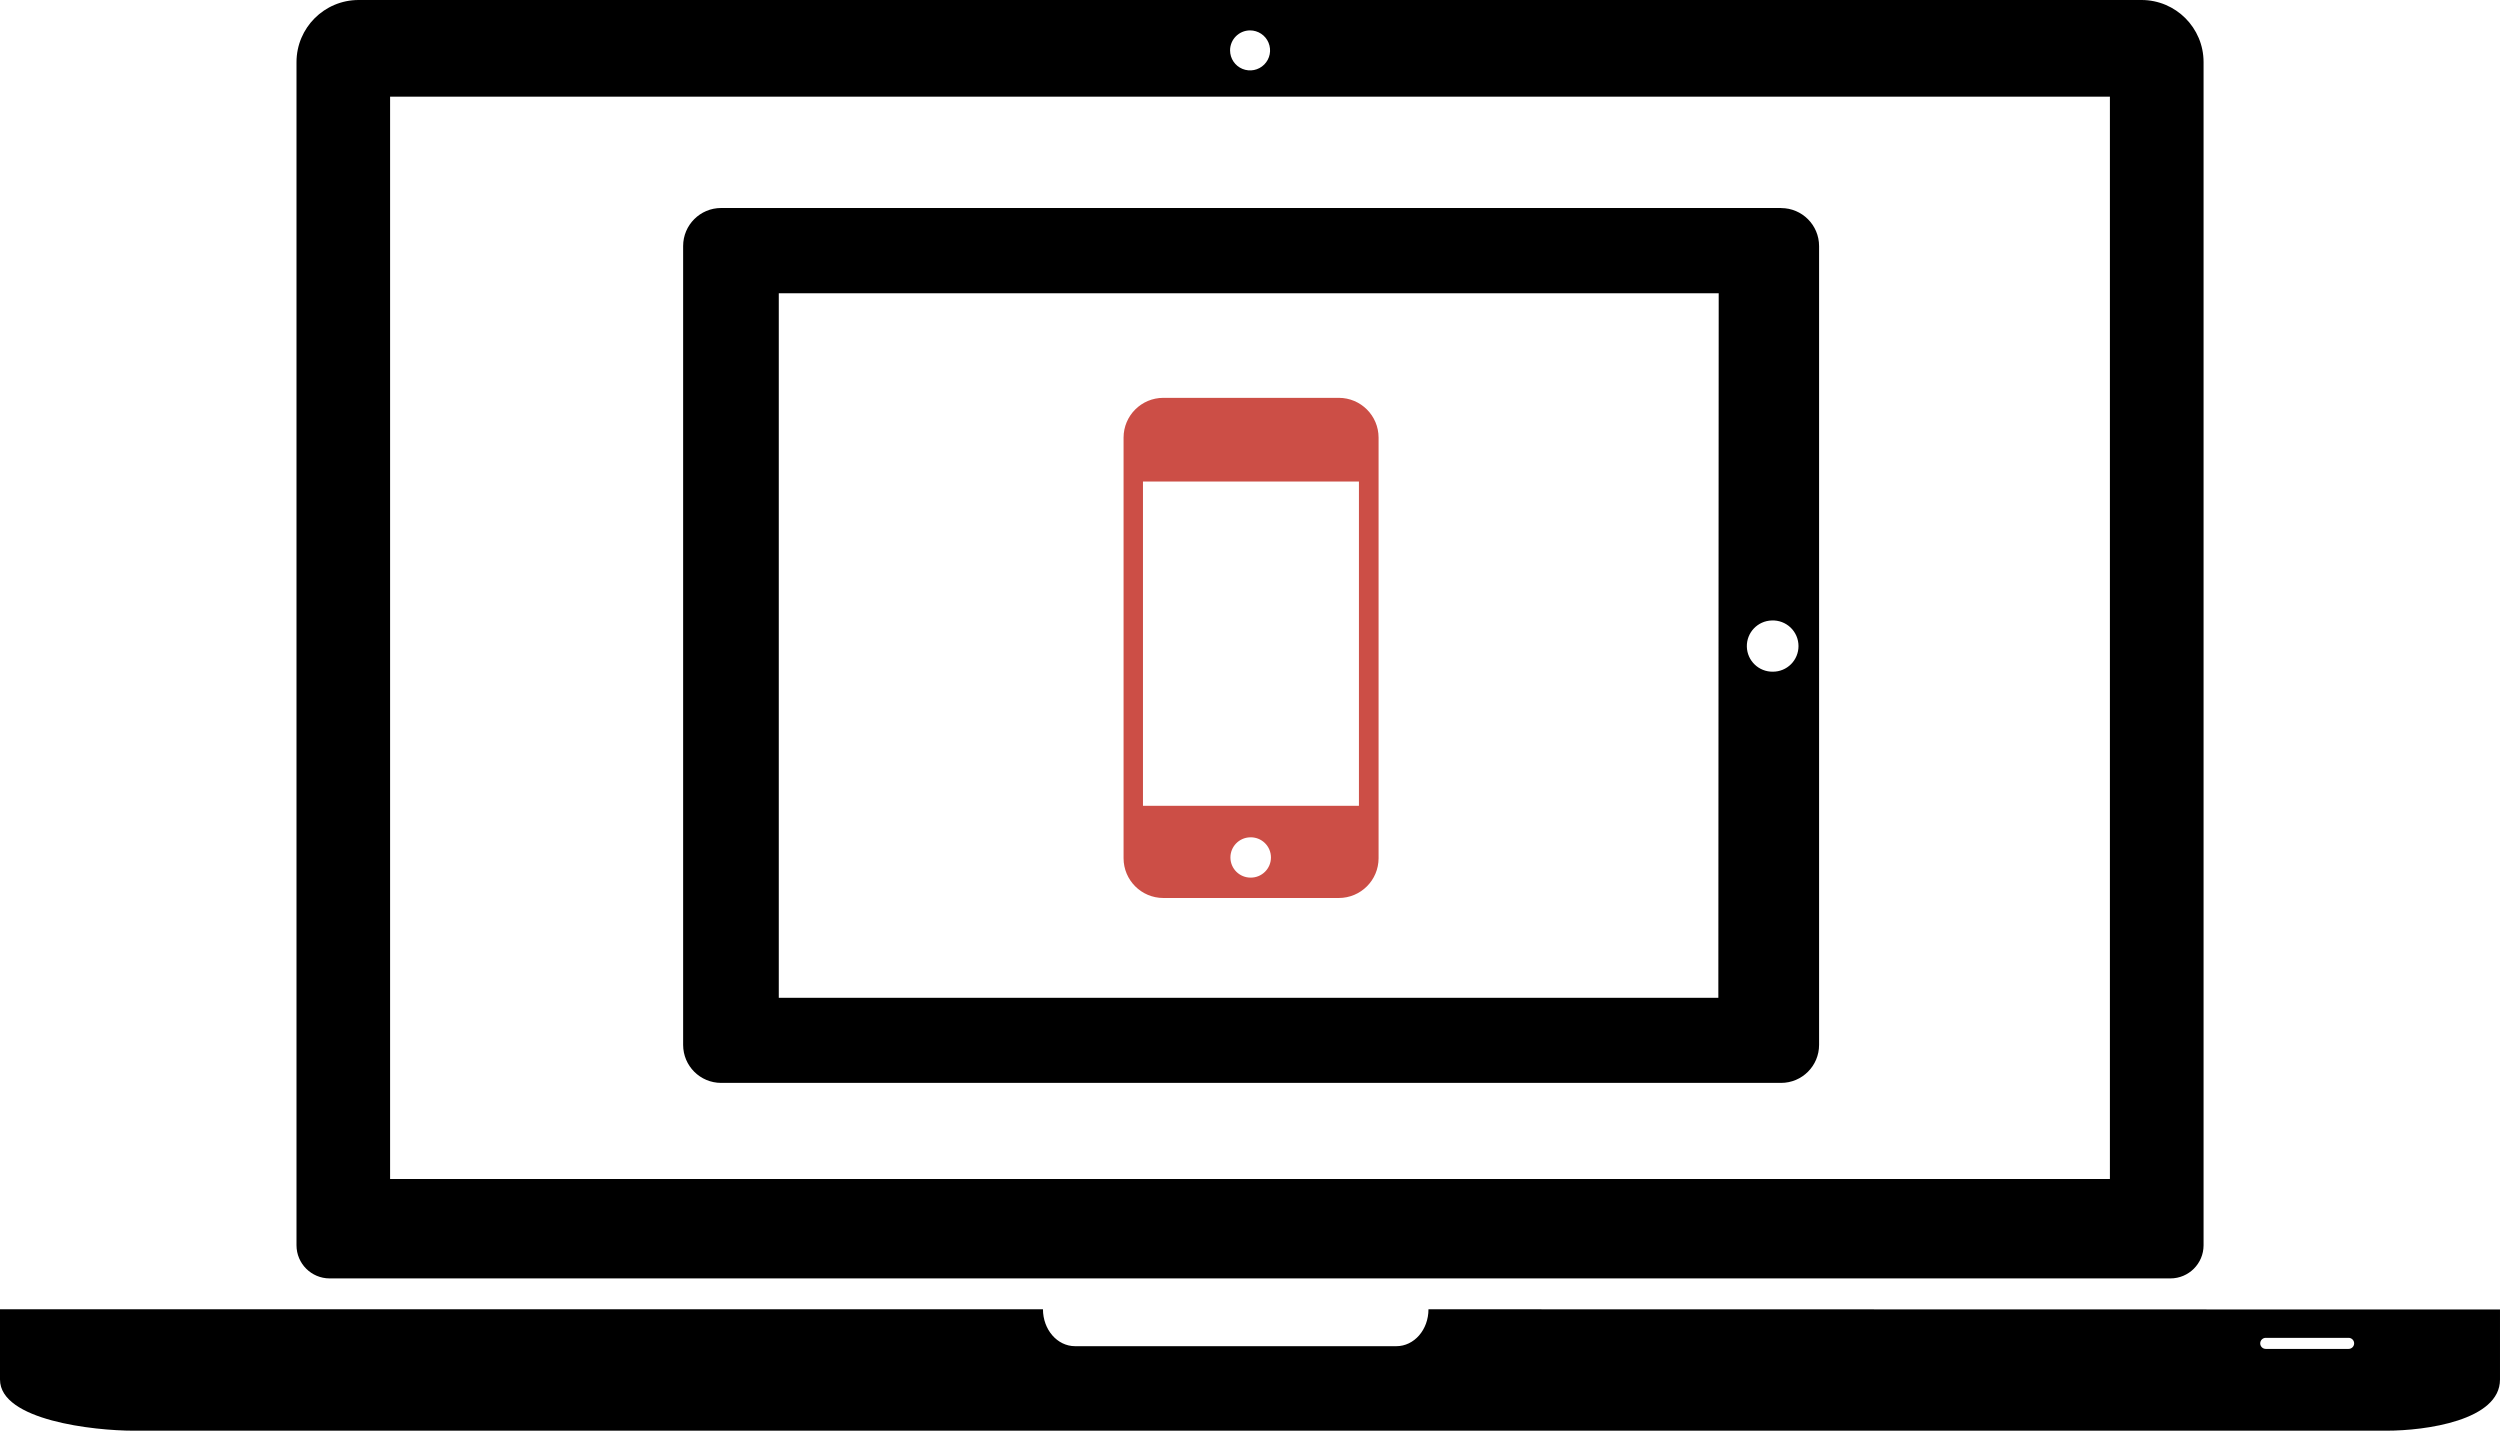
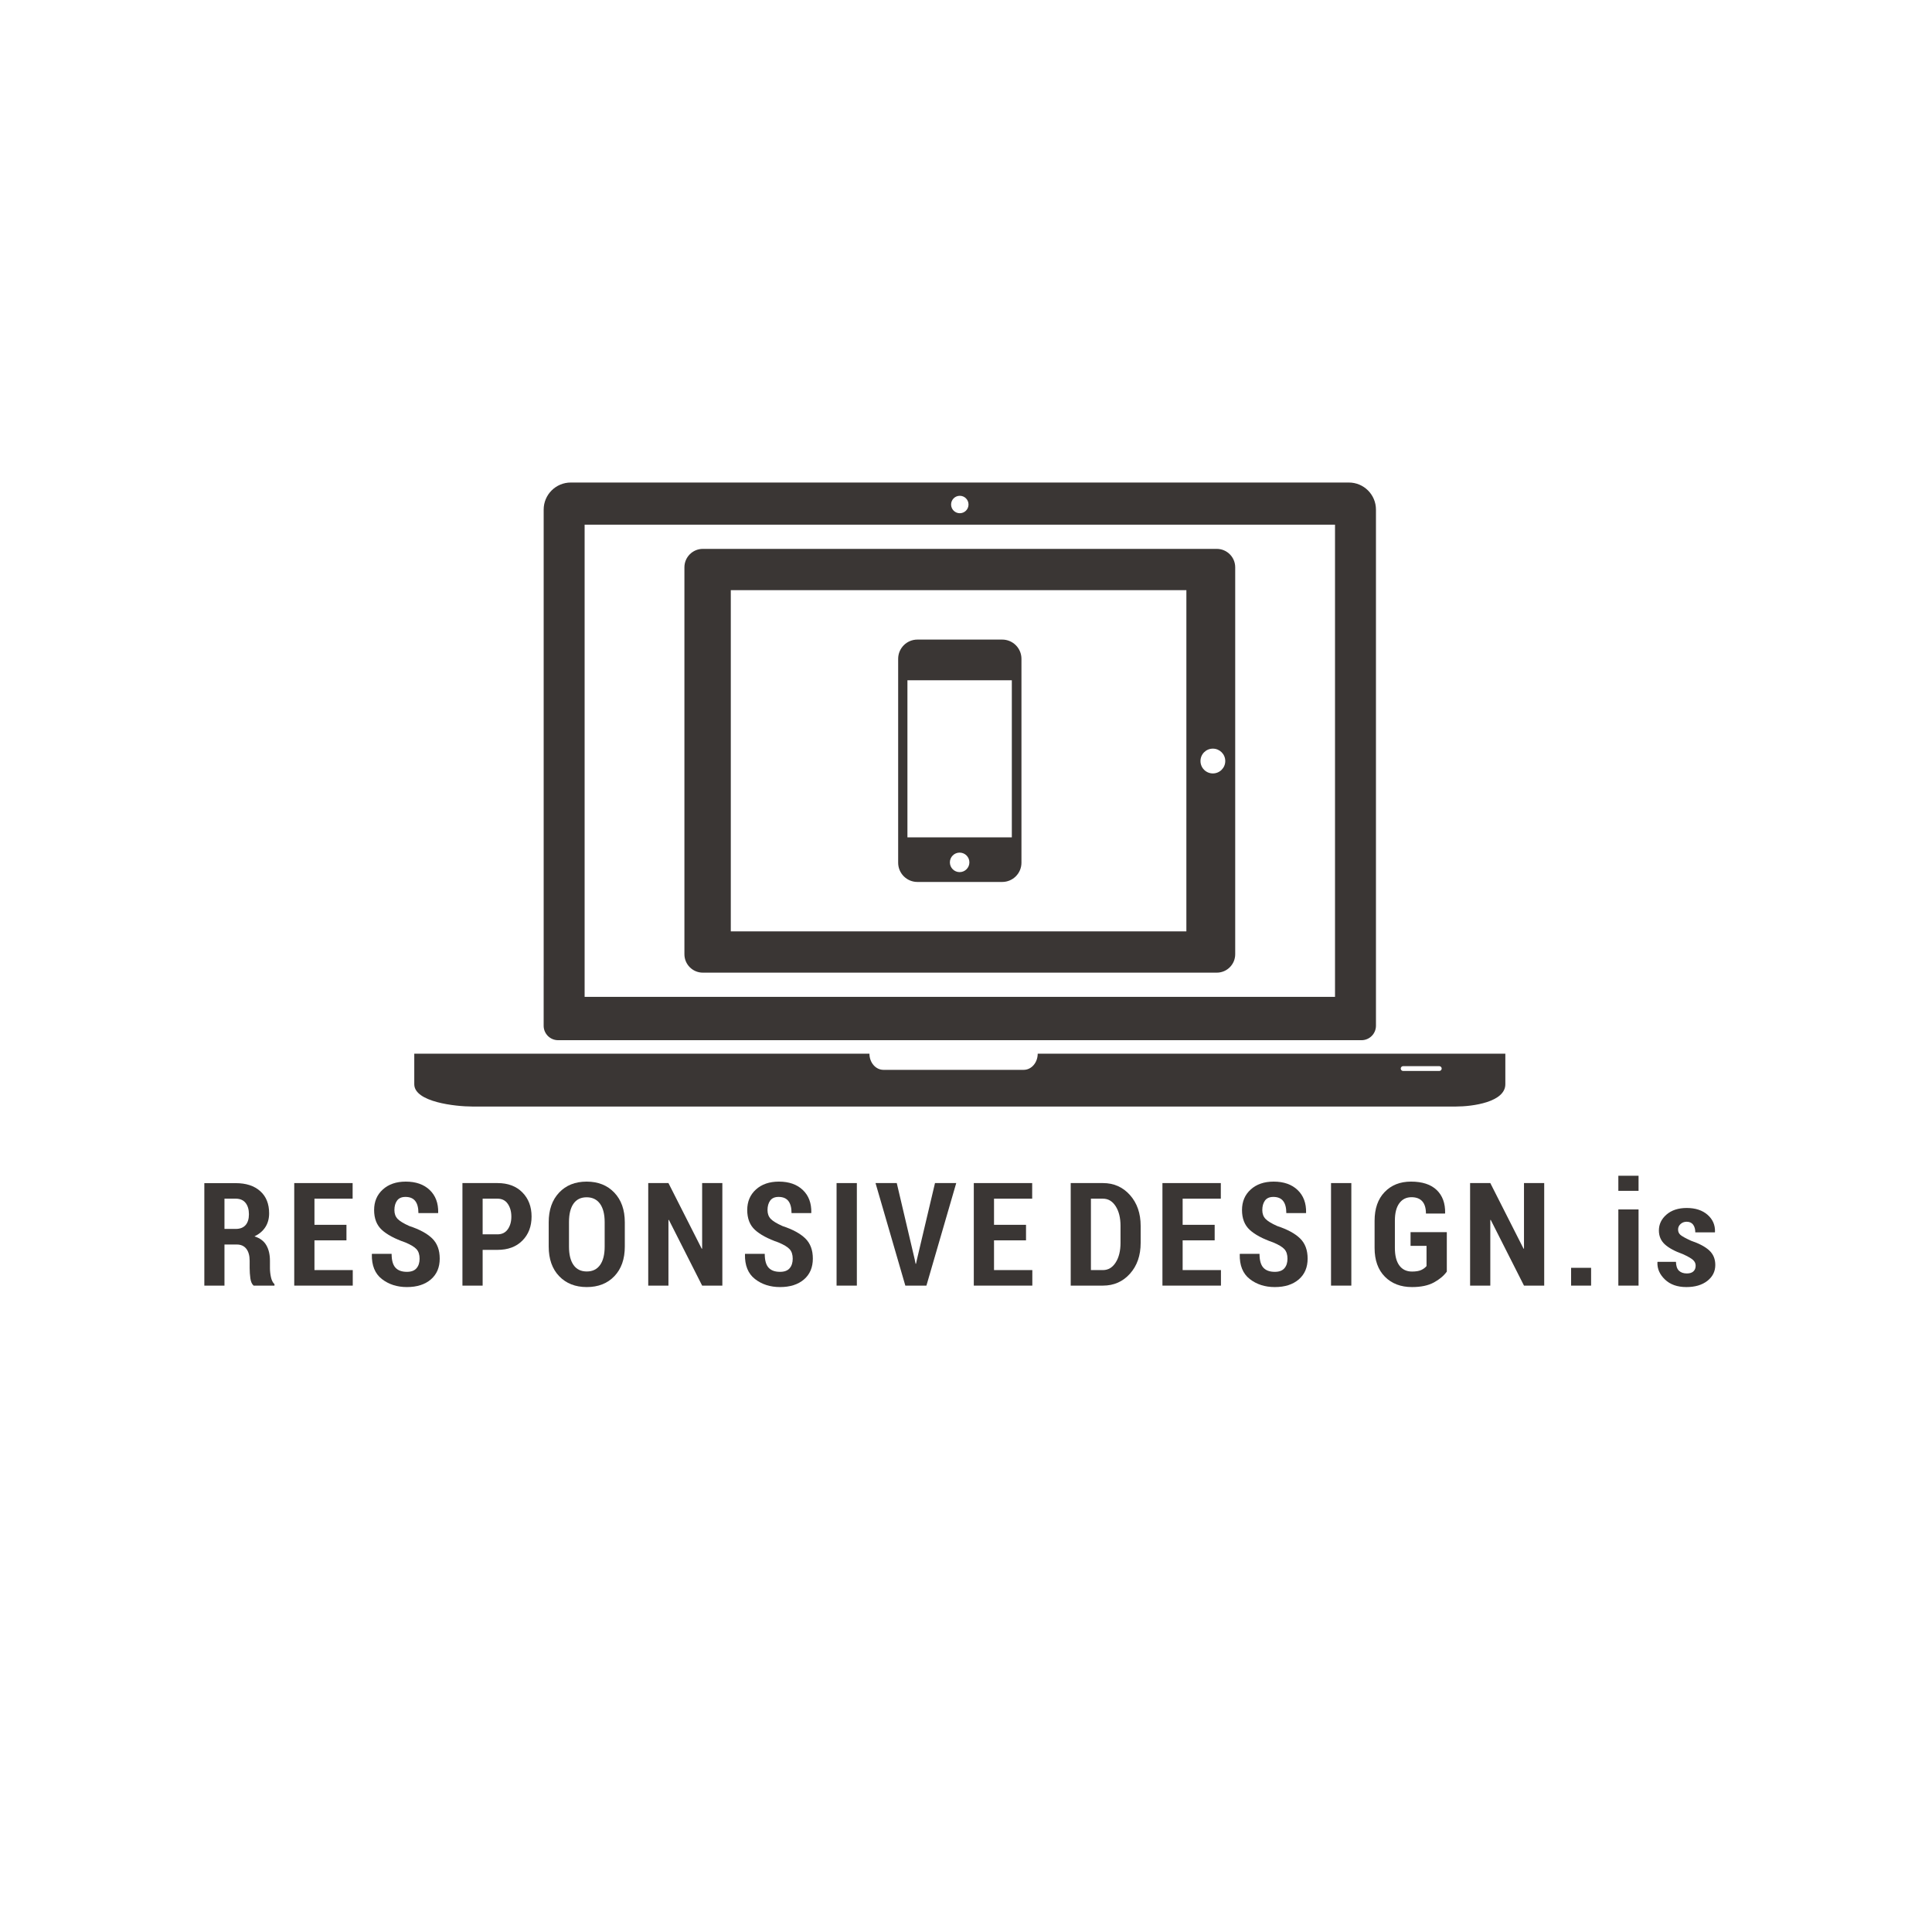
- <svg xmlns="http://www.w3.org/2000/svg" version="1.1" viewBox="0 0 338.7 193.8" data-name="Layer 1" id="Layer_1">
-   <defs id="defs944">
-     <style id="style942">.cls-1{fill:#cc4e46;}</style>
-   </defs>
-   <path style="fill:#000000" id="path1519" d="M 0 177.381 L 0 186.9 C 0 192.44 12.76 193.83 18.08 193.83 L 323.33 193.83 C 328.63 193.83 338.699 192.44 338.699 186.9 L 338.699 177.41 L 193.529 177.381 C 193.529 180.161 191.59 182.381 189.18 182.381 L 145.65 182.381 C 143.24 182.381 141.301 180.141 141.301 177.381 L 0 177.381 z M 306.949 181.25 A 0.75 0.75 0 0 1 306.98 181.25 L 318.189 181.25 A 0.75 0.75 0 0 1 318.189 182.75 L 306.98 182.75 A 0.75 0.75 0 0 1 306.949 181.25 z " />
-   <path style="fill:#000000" id="path1515" d="M 48.58 0 A 8.42 8.42 0 0 0 40.17 8.42 L 40.17 153.289 L 40.17 153.4 L 40.17 168.711 A 4.49 4.49 0 0 0 44.65 173.199 L 294.051 173.199 A 4.49 4.49 0 0 0 298.539 168.711 L 298.539 8.42 A 8.41 8.41 0 0 0 290.131 0 L 290.119 0 L 48.58 0 z M 169.35 4.119 A 2.71 2.71 0 1 1 166.65 6.83 A 2.71 2.71 0 0 1 169.35 4.119 z M 52.85 13.1 L 285.85 13.1 L 285.85 159.73 L 52.85 159.73 L 52.85 13.1 z " />
-   <path style="fill:#000000" id="path1509" d="M 97.699 28.18 A 5.15 5.15 0 0 0 92.551 33.33 L 92.551 141.561 A 5.15 5.15 0 0 0 97.699 146.711 L 241.301 146.711 A 5.15 5.15 0 0 0 246.449 141.561 L 246.449 33.34 A 5.15 5.15 0 0 0 241.301 28.189 L 241.301 28.18 L 97.699 28.18 z M 105.51 39.73 L 232.85 39.73 L 232.801 135.18 L 105.51 135.18 L 105.51 39.73 z M 240.035 84.062 A 3.47 3.47 0 0 1 243.66 87.529 A 3.46 3.46 0 0 1 240.199 91 A 3.47 3.47 0 0 1 240.035 84.062 z " />
-   <path style="fill:#cc4e46;fill-opacity:1" id="path1503" d="M 157.609 53.9 A 5.39 5.39 0 0 0 152.221 59.279 L 152.221 116.279 A 5.39 5.39 0 0 0 157.609 121.66 L 181.381 121.66 A 5.39 5.39 0 0 0 186.77 116.279 L 186.77 59.279 A 5.39 5.39 0 0 0 181.381 53.9 L 157.609 53.9 z M 154.85 65.24 L 184.109 65.24 L 184.109 109.16 L 184.08 109.17 L 154.85 109.17 L 154.85 65.24 z M 169.357 113.441 A 2.73 2.73 0 0 1 172.189 116.18 A 2.73 2.73 0 0 1 169.449 118.9 A 2.73 2.73 0 0 1 169.357 113.441 z " />
+ <svg xmlns="http://www.w3.org/2000/svg" xml:space="preserve" enable-background="new 0 0 2000 2000" viewBox="0 0 2000 2000" height="2000px" width="2000px" y="0px" x="0px" id="Layer_1" version="1.1">
+   <defs id="defs65" />
+   <g id="g7">
+     <g id="g9">
+       <g id="g11">
+         <g id="g13">
+           <path d="m 1074.231,1090.759 c 0,9.26 -6.481,16.74 -14.512,16.74 l -145.161,0 c -8.023,0 -14.518,-7.48 -14.518,-16.74 l -471.189,0 0,31.616 c 0,18.459 42.551,23.107 60.277,23.107 l 1017.95,0 c 17.688,0 51.245,-4.648 51.245,-23.107 l 0,-31.616 -484.092,0 z m 415.698,17.901 -37.4,0 c -1.376,0 -2.492,-1.117 -2.492,-2.496 0,-1.377 1.116,-2.492 2.492,-2.492 l 37.4,0 c 1.383,0 2.505,1.115 2.505,2.492 0,1.379 -1.122,2.496 -2.505,2.496 z" id="path15" style="fill:#3a3634" />
+           <path d="m 1396.336,499.51 -805.474,0 c -15.492,0 -28.055,12.561 -28.055,28.055 l 0,482.896 c 0,0.121 -0.019,0.237 -0.019,0.358 l 0,51.03 c 0,8.261 6.698,14.961 14.967,14.961 l 13.107,0 11.207,0 783.035,0 11.232,0 13.084,0 c 8.264,0 14.968,-6.7 14.968,-14.961 l 0,-12.912 c 0,-0.062 0,-0.118 0,-0.185 l 0,-521.187 c 0,-15.494 -12.552,-28.055 -28.052,-28.055 z m -402.747,13.735 c 4.985,0 9.025,4.041 9.025,9.022 0,4.985 -4.04,9.021 -9.025,9.021 -4.985,0 -9.019,-4.037 -9.019,-9.021 10e-4,-4.982 4.034,-9.022 9.019,-9.022 z m 388.413,518.687 -776.804,0 0,-488.771 776.804,0 0,488.771 z" id="path17" style="fill:#3a3634" />
+         </g>
+       </g>
+       <path d="m 1259.609,568.204 -532.037,0 c -10.528,0 -19.068,8.546 -19.068,19.081 l 0,400.533 c 0,10.525 8.54,19.067 19.068,19.067 l 532.037,0 c 10.534,0 19.071,-8.542 19.071,-19.067 l 0,-400.534 c 10e-4,-10.534 -8.536,-19.08 -19.071,-19.08 z m -31.477,395.967 -471.617,0 0,-353.249 471.625,0 -0.01,353.249 z m 27.424,-163.517 c -7.09,0 -12.817,-5.749 -12.817,-12.836 0,-7.084 5.728,-12.831 12.817,-12.831 7.092,0 12.831,5.746 12.831,12.831 0,7.087 -5.74,12.836 -12.831,12.836 z" id="path19" style="fill:#3a3634" />
+       <path d="m 1037.484,662.091 -87.79,0 c -11.003,0 -19.921,8.92 -19.921,19.921 l 0,211.067 c 0,11.004 8.917,19.921 19.921,19.921 l 87.79,0 c 11.004,0 19.921,-8.917 19.921,-19.921 l 0,-211.067 c 0,-11 -8.917,-19.921 -19.921,-19.921 z m -44.079,240.721 c -5.581,0 -10.09,-4.515 -10.09,-10.094 0,-5.584 4.509,-10.094 10.09,-10.094 5.575,0 10.103,4.509 10.103,10.094 0,5.579 -4.529,10.094 -10.103,10.094 z m 54.036,-36.012 -108.072,0 0,-162.593 108.072,0 0,162.593 z" id="path21" style="fill:#3a3634" />
+     </g>
+   </g>
+   <g id="g23">
+     <path d="m 232.369,1288.316 0,42.545 -20.847,0 0,-106.074 32.516,0 c 10.719,0 19.16,2.752 25.328,8.273 6.162,5.498 9.234,13.157 9.234,22.965 0,5.464 -1.284,10.201 -3.859,14.22 -2.568,4.015 -6.335,7.233 -11.295,9.662 5.664,1.77 9.743,4.816 12.241,9.14 2.512,4.312 3.761,9.658 3.761,16.033 l 0,7.728 c 0,2.99 0.351,6.107 1.059,9.372 0.704,3.256 1.925,5.646 3.634,7.161 l 0,1.521 -21.602,0 c -1.77,-1.521 -2.892,-4.047 -3.371,-7.586 -0.479,-3.532 -0.726,-7.084 -0.726,-10.617 l 0,-7.433 c 0,-5.353 -1.155,-9.507 -3.444,-12.469 -2.302,-2.955 -5.597,-4.44 -9.894,-4.44 l -12.735,0 z m 0,-16.136 11.593,0 c 4.502,0 7.915,-1.322 10.236,-3.941 2.315,-2.63 3.488,-6.381 3.488,-11.224 0,-4.956 -1.173,-8.886 -3.488,-11.8 -2.321,-2.898 -5.721,-4.354 -10.161,-4.354 l -11.669,0 0,31.319 z" id="path25" style="fill:#3a3634" />
+     <path d="m 358.649,1284.005 -33.125,0 0,30.781 39.648,0 0,16.075 -60.578,0 0,-106.147 60.442,0 0,16.147 -39.512,0 0,27.065 33.125,0 0,16.079 z" id="path27" style="fill:#3a3634" />
+     <path d="m 434.363,1303.031 c 0,-4.199 -1.044,-7.469 -3.152,-9.818 -2.093,-2.355 -6.003,-4.711 -11.702,-7.083 -10.826,-3.75 -18.896,-8.064 -24.23,-12.968 -5.332,-4.905 -7.998,-11.756 -7.998,-20.553 0,-8.727 2.997,-15.829 9.021,-21.266 6.013,-5.429 13.928,-8.143 23.73,-8.143 10.468,0 18.726,2.892 24.795,8.676 6.056,5.788 8.999,13.607 8.793,23.464 l -0.149,0.46 -20.321,0 c 0,-5.56 -1.104,-9.742 -3.307,-12.546 -2.185,-2.812 -5.566,-4.211 -10.113,-4.211 -3.938,0 -6.836,1.259 -8.676,3.793 -1.852,2.524 -2.771,5.81 -2.771,9.856 0,3.741 1.104,6.767 3.33,9.101 2.233,2.318 6.294,4.791 12.212,7.424 10.461,3.437 18.311,7.692 23.546,12.767 5.226,5.089 7.833,12.05 7.833,20.895 0,9.146 -3.064,16.356 -9.209,21.611 -6.139,5.261 -14.381,7.877 -24.748,7.877 -10.214,0 -18.875,-2.797 -26.01,-8.371 -7.132,-5.586 -10.56,-14.116 -10.296,-25.589 l 0.148,-0.46 20.309,0 c 0,6.622 1.315,11.397 3.951,14.302 2.619,2.902 6.589,4.354 11.898,4.354 4.503,0 7.804,-1.243 9.919,-3.713 2.134,-2.474 3.197,-5.768 3.197,-9.859 z" id="path29" style="fill:#3a3634" />
+     <path d="m 499.631,1293.857 0,37.004 -20.92,0 0,-106.147 36.313,0 c 10.813,0 19.397,3.23 25.736,9.659 6.345,6.45 9.522,14.777 9.522,24.988 0,10.215 -3.177,18.52 -9.522,24.906 -6.339,6.398 -14.923,9.59 -25.736,9.59 l -15.393,0 z m 0,-16.075 15.393,0 c 4.642,0 8.207,-1.757 10.651,-5.267 2.458,-3.517 3.675,-7.846 3.675,-12.999 0,-5.26 -1.218,-9.678 -3.675,-13.276 -2.445,-3.584 -6.01,-5.379 -10.651,-5.379 l -15.393,0 0,36.921 z" id="path31" style="fill:#3a3634" />
+     <path d="m 646.797,1290.447 c 0,12.889 -3.59,23.099 -10.776,30.633 -7.16,7.522 -16.687,11.287 -28.572,11.287 -11.882,0 -21.415,-3.765 -28.62,-11.287 -7.214,-7.534 -10.807,-17.744 -10.807,-30.633 l 0,-25.169 c 0,-12.84 3.574,-23.061 10.734,-30.667 7.142,-7.604 16.655,-11.41 28.541,-11.41 11.882,0 21.42,3.806 28.654,11.41 7.228,7.606 10.846,17.827 10.846,30.667 l 0,25.169 z M 625.95,1265.13 c 0,-8.242 -1.633,-14.587 -4.845,-19.033 -3.241,-4.446 -7.859,-6.675 -13.807,-6.675 -6.019,0 -10.56,2.229 -13.642,6.675 -3.089,4.446 -4.637,10.791 -4.637,19.026 l 0,25.324 c 0,8.293 1.573,14.654 4.712,19.107 3.114,4.445 7.7,6.672 13.718,6.672 5.968,0 10.529,-2.227 13.722,-6.672 3.187,-4.453 4.779,-10.814 4.779,-19.107 l 0,-25.317 z" id="path33" style="fill:#3a3634" />
+     <path d="m 747.775,1330.861 -20.923,0 -34.422,-68.009 -0.457,0.069 0,67.939 -20.923,0 0,-106.147 20.923,0 34.433,67.935 0.447,-0.072 0,-67.862 20.923,0 0,106.147 z" id="path35" style="fill:#3a3634" />
+     <path d="m 820.616,1303.031 c 0,-4.199 -1.04,-7.469 -3.152,-9.818 -2.1,-2.355 -6.006,-4.711 -11.714,-7.083 -10.814,-3.75 -18.881,-8.064 -24.215,-12.968 -5.339,-4.905 -8.003,-11.759 -8.003,-20.553 0,-8.727 3.006,-15.829 9.025,-21.259 6.012,-5.436 13.928,-8.149 23.739,-8.149 10.446,0 18.716,2.892 24.779,8.676 6.076,5.788 8.994,13.607 8.791,23.464 l -0.133,0.46 -20.333,0 c 0,-5.56 -1.104,-9.742 -3.292,-12.546 -2.201,-2.812 -5.582,-4.211 -10.122,-4.211 -3.958,0 -6.836,1.259 -8.689,3.793 -1.839,2.524 -2.771,5.81 -2.771,9.856 0,3.741 1.123,6.767 3.343,9.101 2.219,2.318 6.303,4.791 12.215,7.424 10.452,3.437 18.304,7.692 23.536,12.767 5.232,5.089 7.833,12.05 7.833,20.895 0,9.146 -3.063,16.356 -9.203,21.611 -6.133,5.261 -14.391,7.877 -24.748,7.877 -10.224,0 -18.874,-2.797 -26.009,-8.371 -7.123,-5.586 -10.56,-14.116 -10.306,-25.589 l 0.139,-0.453 20.327,0 c 0,6.615 1.313,11.391 3.945,14.295 2.632,2.905 6.596,4.354 11.904,4.354 4.49,0 7.813,-1.239 9.932,-3.713 2.117,-2.475 3.182,-5.769 3.182,-9.86 z" id="path37" style="fill:#3a3634" />
+     <path d="m 887.014,1330.861 -20.999,0 0,-106.147 20.999,0 0,106.147 z" id="path39" style="fill:#3a3634" />
+     <path d="m 946.904,1303.719 0.9,4.469 0.463,0.076 0.914,-4.323 18.723,-79.227 21.988,0 -30.861,106.147 -21.836,0 -30.855,-106.147 21.989,0 18.575,79.005 z" id="path41" style="fill:#3a3634" />
+     <path d="m 1062.13,1284.005 -33.125,0 0,30.781 39.651,0 0,16.075 -60.581,0 0,-106.147 60.43,0 0,16.147 -39.5,0 0,27.065 33.125,0 0,16.079 z" id="path43" style="fill:#3a3634" />
+     <path d="m 1108.403,1330.861 0,-106.147 33.354,0 c 11.321,0 20.65,4.145 28.015,12.435 7.357,8.286 11.035,18.928 11.035,31.92 l 0,17.584 c 0,12.999 -3.678,23.606 -11.035,31.848 -7.364,8.238 -16.693,12.361 -28.015,12.361 l -33.354,0 z m 20.917,-90 0,73.925 12.437,0 c 5.461,0 9.843,-2.622 13.191,-7.845 3.337,-5.241 5.005,-11.99 5.005,-20.289 l 0,-17.733 c 0,-8.238 -1.668,-14.977 -5.005,-20.216 -3.349,-5.226 -7.73,-7.842 -13.191,-7.842 l -12.437,0 z" id="path45" style="fill:#3a3634" />
+     <path d="m 1257.422,1284.005 -33.152,0 0,30.781 39.652,0 0,16.075 -60.568,0 0,-106.147 60.435,0 0,16.147 -39.519,0 0,27.065 33.152,0 0,16.079 z" id="path47" style="fill:#3a3634" />
+     <path d="m 1332.799,1303.031 c 0,-4.199 -1.034,-7.465 -3.134,-9.818 -2.099,-2.355 -6.013,-4.711 -11.726,-7.083 -10.814,-3.75 -18.888,-8.064 -24.209,-12.968 -5.347,-4.905 -8.01,-11.759 -8.01,-20.549 0,-8.733 3.006,-15.837 9.031,-21.263 6.006,-5.433 13.914,-8.149 23.719,-8.149 10.466,0 18.729,2.892 24.793,8.676 6.075,5.788 9.006,13.607 8.804,23.464 l -0.159,0.463 -20.314,0 c 0,-5.562 -1.098,-9.745 -3.298,-12.549 -2.201,-2.809 -5.568,-4.211 -10.128,-4.211 -3.938,0 -6.831,1.259 -8.689,3.793 -1.833,2.527 -2.752,5.81 -2.752,9.853 0,3.745 1.109,6.771 3.342,9.102 2.213,2.321 6.285,4.794 12.203,7.427 10.464,3.44 18.303,7.692 23.536,12.767 5.238,5.089 7.845,12.05 7.845,20.895 0,9.148 -3.07,16.356 -9.216,21.608 -6.139,5.264 -14.39,7.883 -24.747,7.883 -10.218,0 -18.881,-2.8 -26.01,-8.374 -7.129,-5.586 -10.554,-14.116 -10.299,-25.586 l 0.145,-0.456 20.321,0 c 0,6.615 1.313,11.391 3.938,14.295 2.625,2.905 6.602,4.354 11.904,4.354 4.49,0 7.814,-1.239 9.932,-3.713 2.125,-2.476 3.178,-5.77 3.178,-9.861 z" id="path49" style="fill:#3a3634" />
+     <path d="m 1398.898,1330.861 -21.019,0 0,-106.147 21.019,0 0,106.147 z" id="path51" style="fill:#3a3634" />
+     <path d="m 1497.735,1316.375 c -3.145,4.348 -7.63,8.101 -13.451,11.258 -5.842,3.162 -13.364,4.737 -22.554,4.737 -11.638,0 -20.999,-3.574 -28.09,-10.724 -7.109,-7.152 -10.667,-17.1 -10.667,-29.838 l 0,-28.042 c 0,-12.647 3.462,-22.569 10.395,-29.762 6.919,-7.204 16.001,-10.804 27.221,-10.804 11.715,0 20.606,2.892 26.656,8.676 6.026,5.788 8.956,13.763 8.747,23.93 l -0.146,0.443 -19.712,0 c 0,-5.608 -1.268,-9.824 -3.792,-12.655 -2.531,-2.828 -6.247,-4.253 -11.15,-4.253 -5.359,0 -9.563,2.084 -12.615,6.253 -3.076,4.174 -4.598,10.181 -4.598,18.01 l 0,28.204 c 0,7.988 1.535,14.067 4.623,18.237 3.083,4.173 7.459,6.257 13.129,6.257 4.04,0 7.211,-0.53 9.514,-1.596 2.296,-1.056 4.122,-2.419 5.492,-4.094 l 0,-20.927 -16.533,0 0,-14.178 37.532,0 0,40.868 z" id="path53" style="fill:#3a3634" />
+     <path d="m 1598.559,1330.861 -20.93,0 -34.413,-68.009 -0.457,0.069 0,67.939 -20.923,0 0,-106.147 20.923,0 34.427,67.935 0.443,-0.072 0,-67.862 20.93,0 0,106.147 z" id="path55" style="fill:#3a3634" />
+     <path d="m 1647.096,1330.861 -20.701,0 0,-18.425 20.701,0 0,18.425 z" id="path57" style="fill:#3a3634" />
+     <path d="m 1696.224,1232.75 -20.917,0 0,-15.615 20.917,0 0,15.615 z m 0,98.111 -20.917,0 0,-78.854 20.917,0 0,78.854 z" id="path59" style="fill:#3a3634" />
+     <path d="m 1755.339,1310.23 c 0,-2.321 -0.913,-4.298 -2.739,-5.95 -1.82,-1.64 -5.32,-3.644 -10.521,-6.021 -8.258,-2.937 -14.441,-6.285 -18.59,-10.046 -4.129,-3.762 -6.209,-8.584 -6.209,-14.438 0,-6.429 2.627,-11.914 7.884,-16.461 5.258,-4.542 12.241,-6.818 20.924,-6.818 9.005,0 16.185,2.35 21.575,7.049 5.378,4.696 7.941,10.621 7.693,17.746 l -0.152,0.454 -20.244,0 c 0,-3.292 -0.749,-5.943 -2.231,-7.969 -1.498,-2.016 -3.736,-3.032 -6.725,-3.032 -2.46,0 -4.56,0.786 -6.291,2.358 -1.712,1.561 -2.58,3.464 -2.58,5.68 0,2.328 0.849,4.209 2.549,5.648 1.693,1.439 5.295,3.425 10.808,5.949 8.491,2.882 14.809,6.246 18.944,10.088 4.153,3.837 6.228,8.854 6.228,15.015 0,6.717 -2.753,12.212 -8.232,16.485 -5.486,4.276 -12.723,6.403 -21.709,6.403 -9.355,0 -16.757,-2.619 -22.23,-7.883 -5.454,-5.252 -8.036,-11.191 -7.725,-17.815 l 0.153,-0.457 19.021,0 c 0.101,4.249 1.147,7.319 3.113,9.223 1.984,1.889 4.7,2.835 8.188,2.835 2.981,0 5.238,-0.724 6.787,-2.161 1.544,-1.446 2.311,-3.403 2.311,-5.882 z" id="path61" style="fill:#3a3634" />
+   </g>
</svg>
